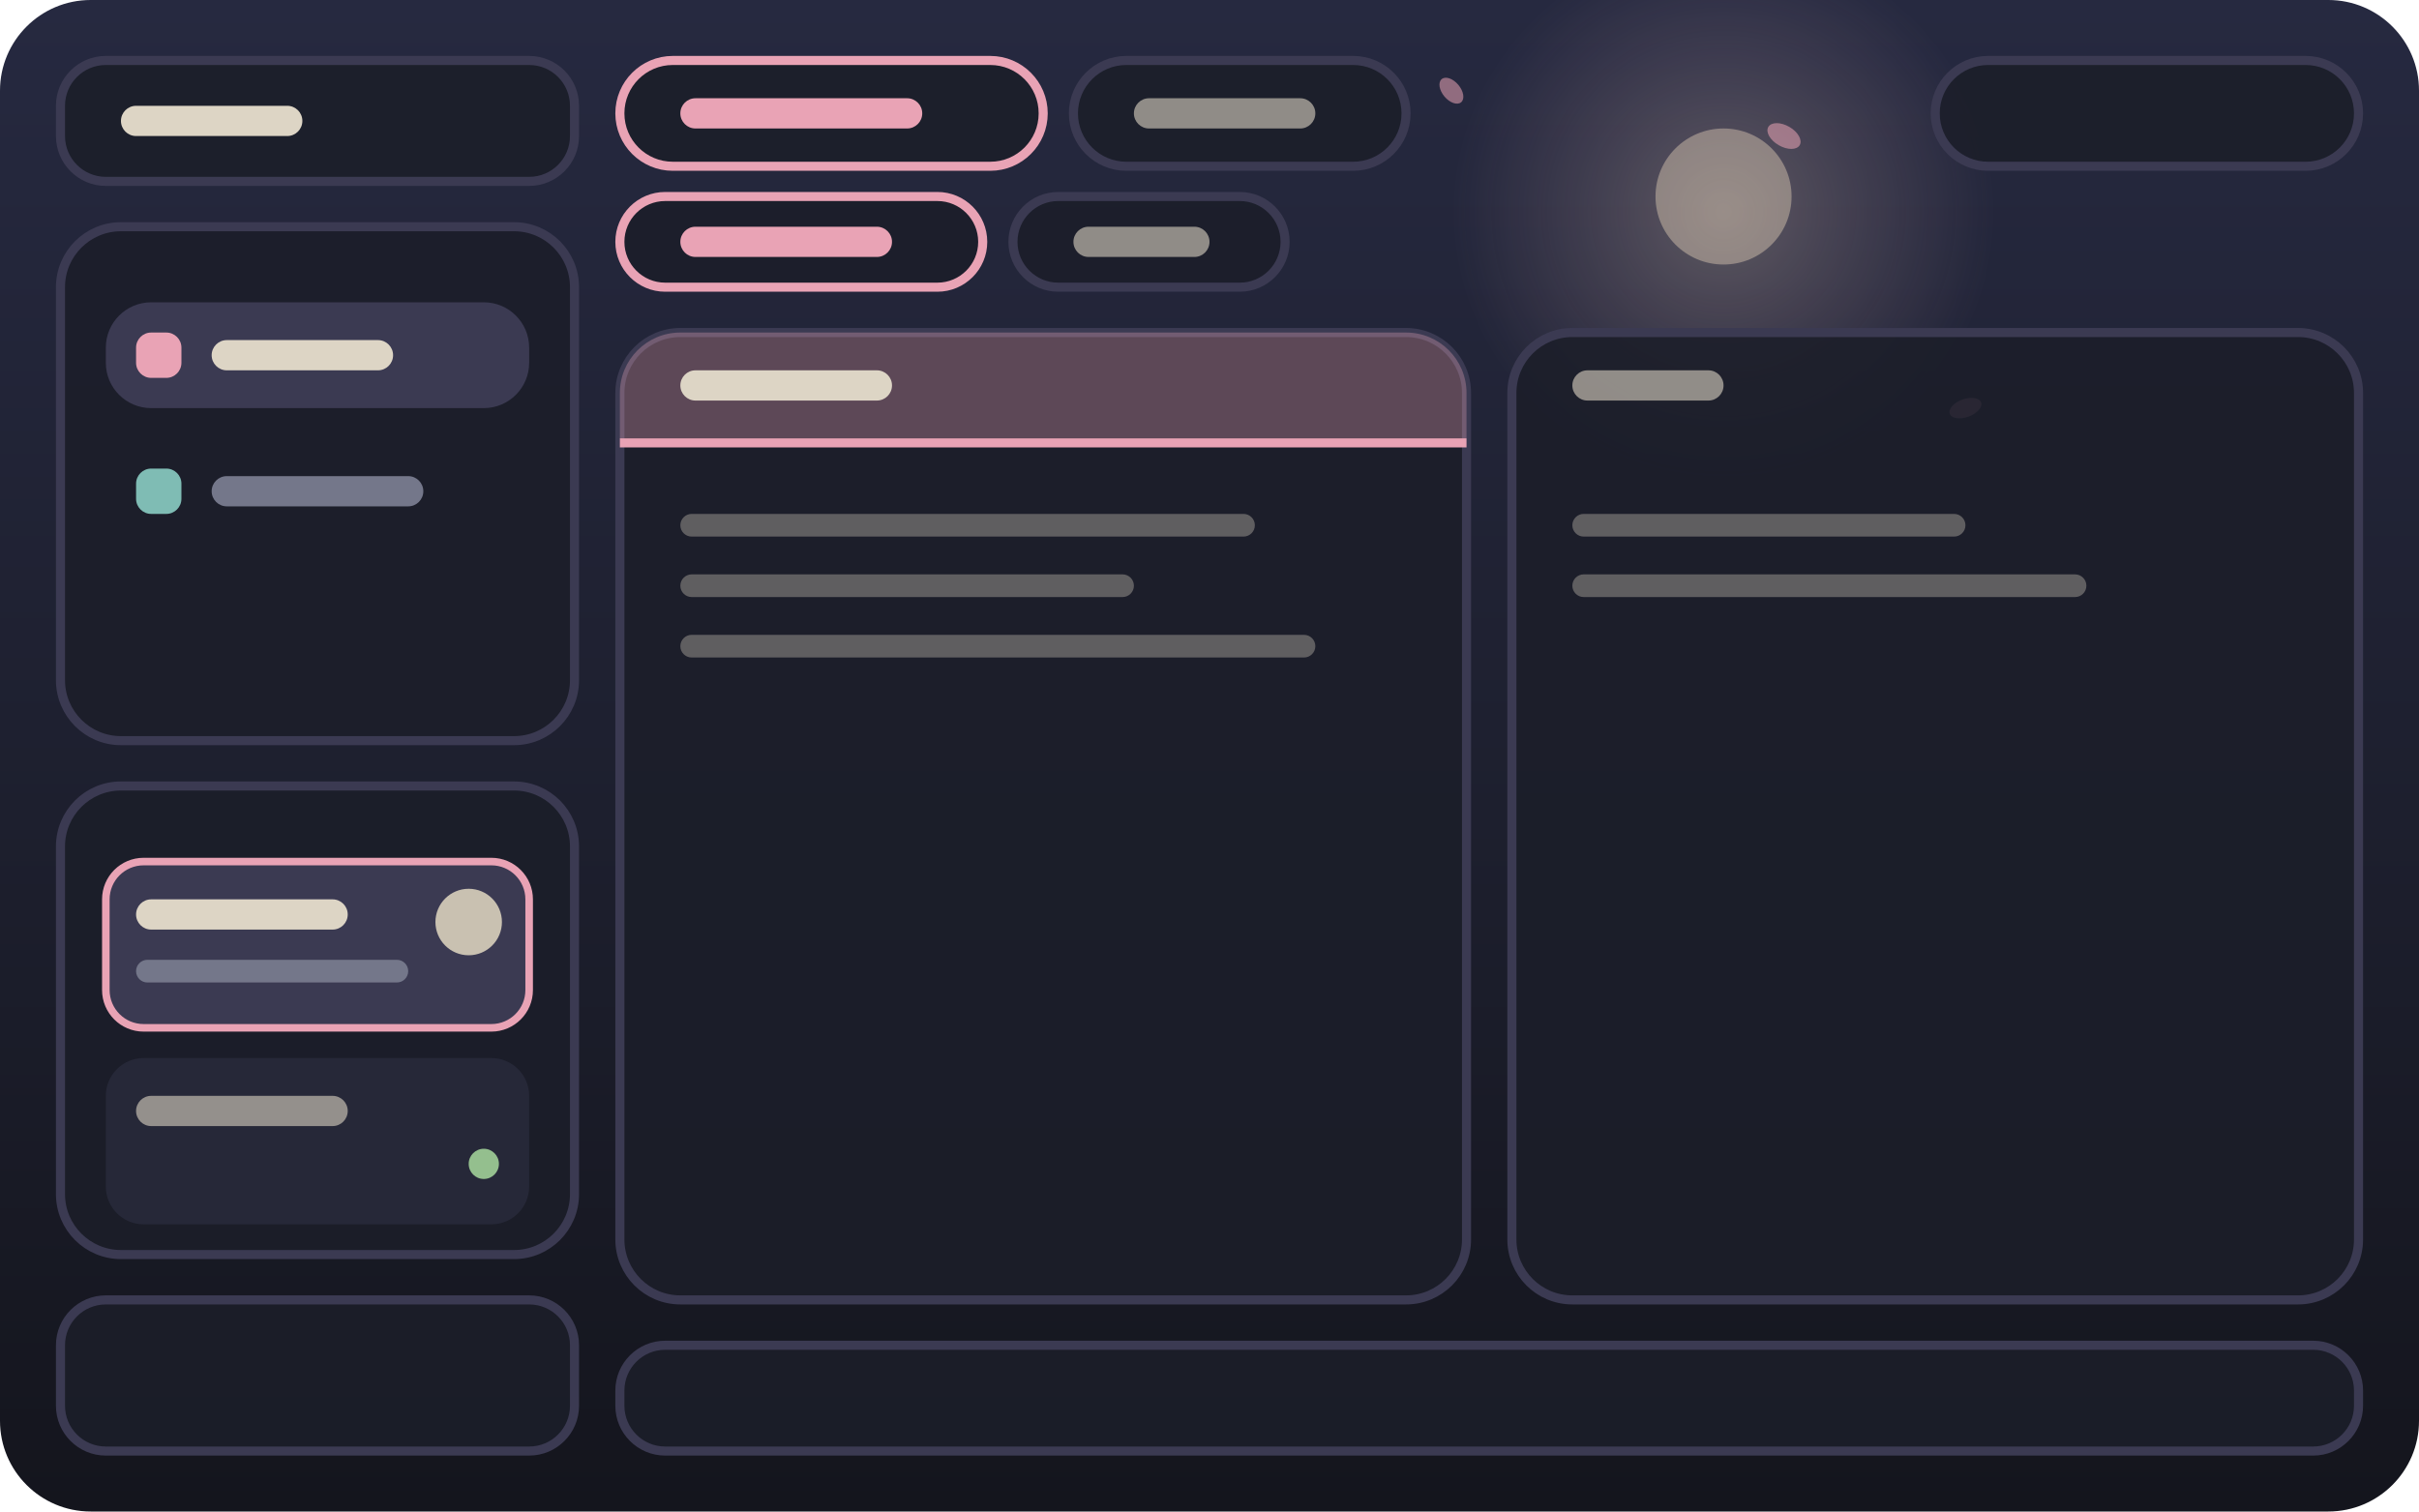
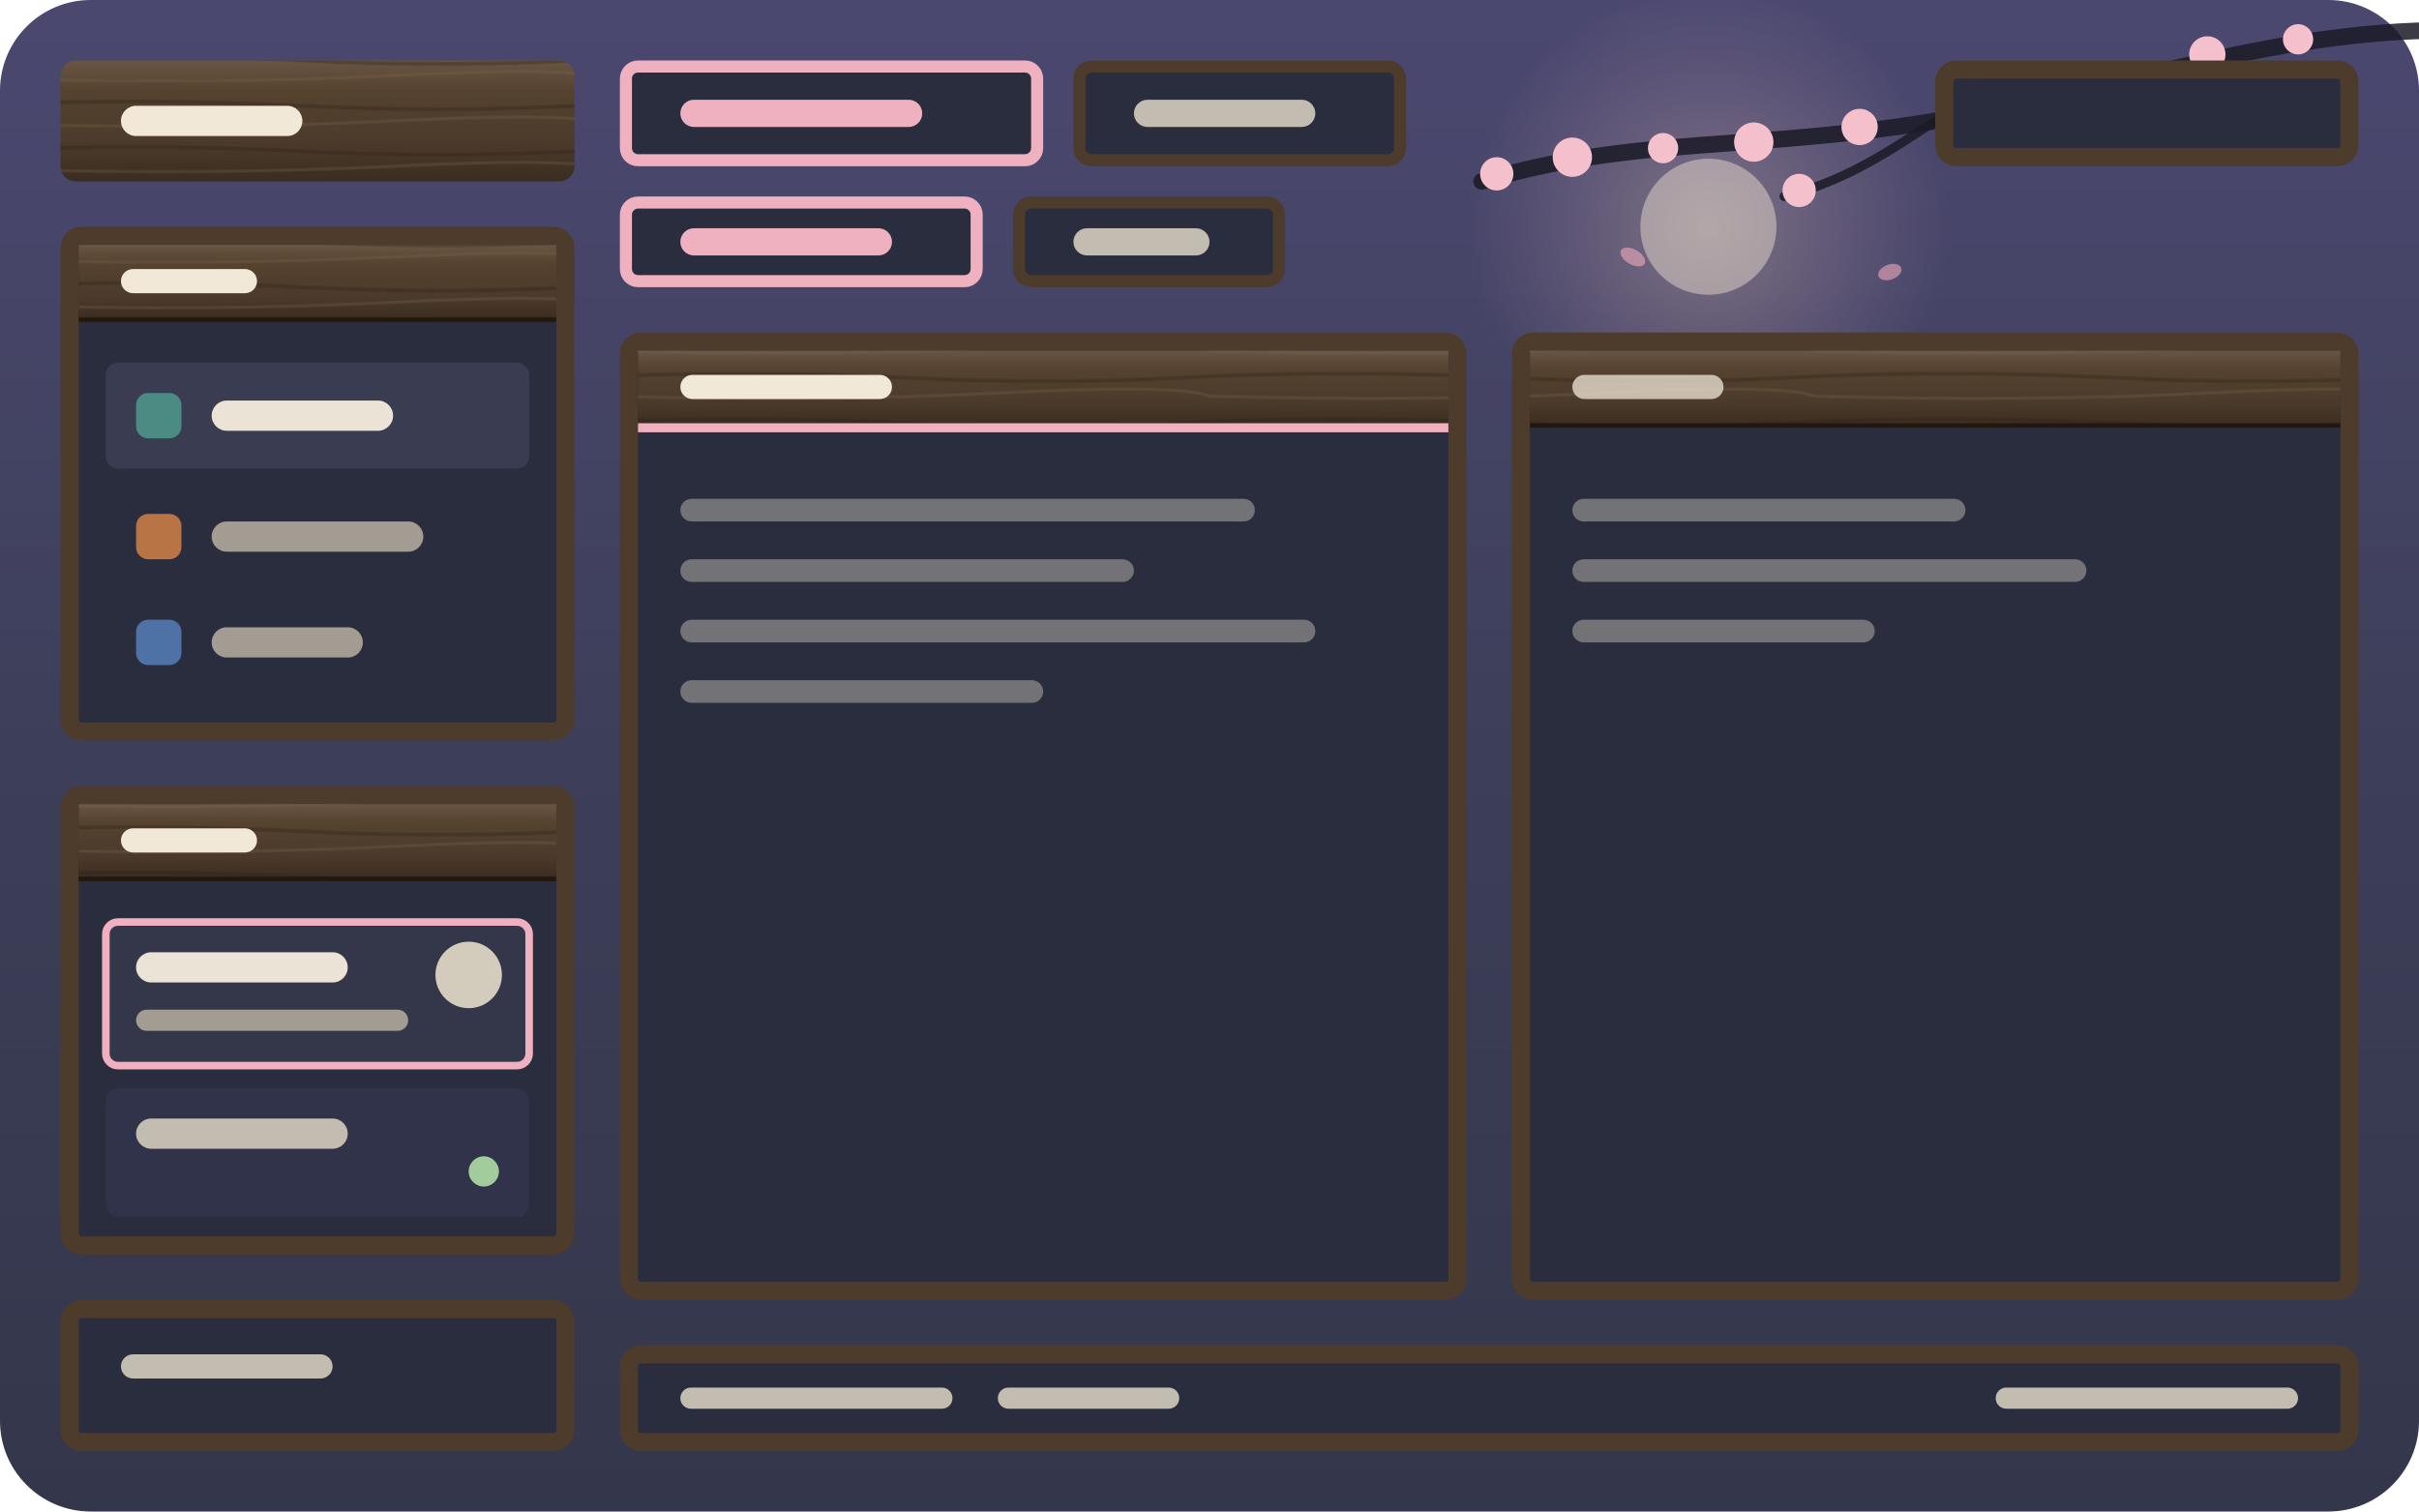
<svg xmlns="http://www.w3.org/2000/svg" viewBox="0 0 160 100" width="160" height="100">
  <defs>
    <linearGradient id="sky" x1="0" y1="0" x2="0" y2="1">
-       <stop offset="0" stop-color="#262940" />
-       <stop offset="0.6" stop-color="#1c1e2c" />
-       <stop offset="1" stop-color="#14151d" />
+       <stop offset="0" stop-color="#4b4870" />
+       <stop offset="0.5" stop-color="#3d3f59" />
+       <stop offset="1" stop-color="#34364b" />
    </linearGradient>
-     <radialGradient id="halo" cx="114" cy="14" r="18" gradientUnits="userSpaceOnUse">
-       <stop offset="0" stop-color="#f6dcc8" stop-opacity="0.28" />
-       <stop offset="1" stop-color="#e9b9c4" stop-opacity="0" />
+     <radialGradient id="halo" cx="113" cy="15" r="16" gradientUnits="userSpaceOnUse">
+       <stop offset="0" stop-color="#f6d4c0" stop-opacity="0.32" />
+       <stop offset="1" stop-color="#eab4c4" stop-opacity="0" />
    </radialGradient>
+     <linearGradient id="wood" x1="0" y1="0" x2="0" y2="1">
+       <stop offset="0" stop-color="#6a5543" />
+       <stop offset="0.25" stop-color="#55422f" />
+       <stop offset="0.7" stop-color="#4b3a2b" />
+       <stop offset="1" stop-color="#3a2c20" />
+     </linearGradient>
+     <pattern id="grain" width="40" height="3" patternUnits="userSpaceOnUse">
+       <path d="M0 0.9 Q10 0.5 20 1 T40 0.9" fill="none" stroke="#2f2318" stroke-opacity="0.35" stroke-width="0.25" />
+       <path d="M0 2.2 Q14 2.6 26 2 T40 2.2" fill="none" stroke="#7a644e" stroke-opacity="0.3" stroke-width="0.2" />
+     </pattern>
  </defs>
  <rect width="160" height="100" rx="6" fill="url(#sky)" />
-   <circle cx="114" cy="14" r="18" fill="url(#halo)" />
-   <circle cx="114" cy="13" r="4.5" fill="#f1dcc0" fill-opacity="0.4" />
-   <g fill="#e9a3b5" fill-opacity="0.55">
-     <ellipse cx="118" cy="9" rx="1.2" ry="0.7" transform="rotate(30 118 9)" />
-     <ellipse cx="130" cy="27" rx="1.1" ry="0.6" transform="rotate(-20 130 27)" />
-     <ellipse cx="96" cy="6" rx="1" ry="0.6" transform="rotate(50 96 6)" />
+   <circle cx="113" cy="15" r="16" fill="url(#halo)" />
+   <circle cx="113" cy="15" r="4.5" fill="#fbefd9" fill-opacity="0.42" />
+   <path d="M162 2 C150 2 140 6 128 8 S108 9 98 12" fill="none" stroke="#1a1a26" stroke-opacity="0.85" stroke-width="1.1" stroke-linecap="round" />
+   <path d="M128 8 C125 10 122 12 118 13" fill="none" stroke="#1a1a26" stroke-opacity="0.85" stroke-width="0.6" stroke-linecap="round" />
+   <g fill="#f4c0cc">
+     <circle cx="99" cy="11.5" r="1.1" />
+     <circle cx="104" cy="10.4" r="1.3" />
+     <circle cx="110" cy="9.8" r="1" />
+     <circle cx="116" cy="9.4" r="1.3" />
+     <circle cx="119" cy="12.6" r="1.1" />
+     <circle cx="123" cy="8.4" r="1.2" />
+     <circle cx="131" cy="7" r="1.1" />
+     <circle cx="136" cy="5.6" r="1.3" />
+     <circle cx="146" cy="3.6" r="1.2" />
+     <circle cx="152" cy="2.6" r="1" />
  </g>
-   <g fill="#1c1e29" fill-opacity="0.88" stroke="#3b3a52" stroke-width="0.6">
-     <rect x="4" y="4" width="34" height="8" rx="3" />
-     <rect x="4" y="15" width="34" height="34" rx="4" />
-     <rect x="4" y="52" width="34" height="31" rx="4" />
-     <rect x="4" y="86" width="34" height="10" rx="3" />
-     <rect x="41" y="4" width="28" height="7" rx="3.5" stroke="#e9a3b5" />
-     <rect x="71" y="4" width="22" height="7" rx="3.5" />
-     <rect x="128" y="4" width="28" height="7" rx="3.5" />
-     <rect x="41" y="13" width="24" height="6" rx="3" stroke="#e9a3b5" />
-     <rect x="67" y="13" width="18" height="6" rx="3" />
-     <rect x="41" y="22" width="56" height="64" rx="4" />
-     <rect x="100" y="22" width="56" height="64" rx="4" />
-     <rect x="41" y="89" width="115" height="7" rx="3" />
+   <g fill="#eeaabb" fill-opacity="0.6">
+     <ellipse cx="108" cy="17" rx="0.9" ry="0.5" transform="rotate(30 108 17)" />
+     <ellipse cx="125" cy="18" rx="0.8" ry="0.5" transform="rotate(-20 125 18)" />
  </g>
-   <path d="M41 26a4 4 0 0 1 4-4h48a4 4 0 0 1 4 4v3h-56z" fill="#e9a3b5" fill-opacity="0.32" />
-   <rect x="41" y="29" width="56" height="0.6" fill="#e9a3b5" />
-   <g fill="#ddd5c5">
+   <g fill="#2a2d3d" stroke="#4d3b2c" stroke-width="1.2">
+     <rect x="4.6" y="15.6" width="32.8" height="32.8" rx="0.8" />
+     <rect x="4.6" y="52.6" width="32.8" height="29.8" rx="0.8" />
+     <rect x="4.6" y="86.6" width="32.8" height="8.8" rx="0.8" />
+     <rect x="128.6" y="4.6" width="26.8" height="5.8" rx="0.8" />
+     <rect x="41.6" y="22.6" width="54.8" height="62.8" rx="0.8" />
+     <rect x="100.6" y="22.6" width="54.8" height="62.8" rx="0.8" />
+     <rect x="41.6" y="89.6" width="113.8" height="5.8" rx="0.8" />
+   </g>
+   <g fill="#2a2d3d" stroke="#4d3b2c" stroke-width="0.8">
+     <rect x="41.4" y="4.4" width="27.2" height="6.2" rx="0.8" stroke="#efb0c0" />
+     <rect x="71.4" y="4.4" width="21.2" height="6.2" rx="0.8" />
+     <rect x="41.4" y="13.4" width="23.2" height="5.2" rx="0.8" stroke="#efb0c0" />
+     <rect x="67.4" y="13.4" width="17.2" height="5.2" rx="0.8" />
+   </g>
+   <g>
+     <rect x="4" y="4" width="34" height="8" rx="1" fill="url(#wood)" />
+     <rect x="5.2" y="16.2" width="31.6" height="5" fill="url(#wood)" />
+     <rect x="5.2" y="53.2" width="31.6" height="5" fill="url(#wood)" />
+     <rect x="42.2" y="23.2" width="53.6" height="5" fill="url(#wood)" />
+     <rect x="101.2" y="23.2" width="53.6" height="5" fill="url(#wood)" />
+   </g>
+   <g fill="url(#grain)">
+     <rect x="4" y="4" width="34" height="8" rx="1" />
+     <rect x="5.2" y="16.2" width="31.6" height="5" />
+     <rect x="5.2" y="53.2" width="31.6" height="5" />
+     <rect x="42.2" y="23.2" width="53.6" height="5" />
+     <rect x="101.2" y="23.2" width="53.6" height="5" />
+   </g>
+   <g fill="#22180f">
+     <rect x="5.2" y="21" width="31.6" height="0.3" />
+     <rect x="5.2" y="58" width="31.6" height="0.3" />
+     <rect x="101.2" y="28" width="53.6" height="0.3" />
+   </g>
+   <rect x="42.2" y="28" width="53.6" height="0.6" fill="#efb0c0" />
+   <g fill="#f1e8d8">
    <rect x="8" y="7" width="12" height="2" rx="1" />
-     <rect x="45" y="6.5" width="16" height="2" rx="1" fill="#e9a3b5" />
-     <rect x="75" y="6.5" width="12" height="2" rx="1" fill-opacity="0.6" />
-     <rect x="45" y="15" width="14" height="2" rx="1" fill="#e9a3b5" />
-     <rect x="71" y="15" width="9" height="2" rx="1" fill-opacity="0.6" />
-     <rect x="45" y="24.5" width="14" height="2" rx="1" />
-     <rect x="104" y="24.5" width="10" height="2" rx="1" fill-opacity="0.6" />
+     <rect x="8" y="17.8" width="9" height="1.6" rx="0.8" />
+     <rect x="8" y="54.8" width="9" height="1.6" rx="0.8" />
+     <rect x="45" y="24.8" width="14" height="1.6" rx="0.8" />
+     <rect x="104" y="24.8" width="10" height="1.6" rx="0.8" fill-opacity="0.75" />
  </g>
-   <rect x="7" y="20" width="28" height="7" rx="3" fill="#3b3a52" />
-   <rect x="9" y="22" width="3" height="3" rx="1" fill="#e9a3b5" />
-   <rect x="14" y="22.5" width="12" height="2" rx="1" fill="#ddd5c5" />
-   <rect x="9" y="31" width="3" height="3" rx="1" fill="#7fbcb4" />
-   <rect x="14" y="31.5" width="14" height="2" rx="1" fill="#74778a" />
-   <rect x="7" y="57" width="28" height="11" rx="2.5" fill="#3b3a52" stroke="#e9a3b5" stroke-width="0.5" />
-   <rect x="9" y="59.5" width="14" height="2" rx="1" fill="#ddd5c5" />
-   <rect x="9" y="63.5" width="18" height="1.5" rx="0.75" fill="#74778a" />
-   <circle cx="31" cy="61" r="2.2" fill="#c9c1b1" />
-   <rect x="7" y="70" width="28" height="11" rx="2.5" fill="#262838" />
-   <rect x="9" y="72.5" width="14" height="2" rx="1" fill="#ddd5c5" fill-opacity="0.6" />
-   <circle cx="32" cy="77" r="1" fill="#94bf8e" />
-   <g fill="#ddd5c5" fill-opacity="0.35">
-     <rect x="45" y="34" width="38" height="1.5" rx="0.75" />
-     <rect x="45" y="38" width="30" height="1.5" rx="0.75" />
-     <rect x="45" y="42" width="42" height="1.5" rx="0.75" />
-     <rect x="104" y="34" width="26" height="1.5" rx="0.75" />
-     <rect x="104" y="38" width="34" height="1.5" rx="0.75" />
+   <rect x="45" y="6.6" width="16" height="1.8" rx="0.9" fill="#efb0c0" />
+   <rect x="75" y="6.6" width="12" height="1.8" rx="0.9" fill="#c3bcb0" />
+   <rect x="45" y="15.1" width="14" height="1.8" rx="0.9" fill="#efb0c0" />
+   <rect x="71" y="15.1" width="9" height="1.8" rx="0.9" fill="#c3bcb0" />
+   <rect x="7" y="24" width="28" height="7" rx="0.8" fill="#3a3d51" />
+   <rect x="9" y="26" width="3" height="3" rx="0.8" fill="#4a8c84" />
+   <rect x="14" y="26.5" width="12" height="2" rx="1" fill="#ebe4d6" />
+   <rect x="9" y="34" width="3" height="3" rx="0.8" fill="#b97446" />
+   <rect x="14" y="34.5" width="14" height="2" rx="1" fill="#a29c93" />
+   <rect x="9" y="41" width="3" height="3" rx="0.8" fill="#4f72a6" />
+   <rect x="14" y="41.5" width="10" height="2" rx="1" fill="#a29c93" />
+   <rect x="7" y="61" width="28" height="9.5" rx="0.8" fill="#34374a" stroke="#efb0c0" stroke-width="0.5" />
+   <rect x="9" y="63" width="14" height="2" rx="1" fill="#ebe4d6" />
+   <rect x="9" y="66.8" width="18" height="1.4" rx="0.7" fill="#a29c93" />
+   <circle cx="31" cy="64.5" r="2.2" fill="#d3cbbb" />
+   <rect x="7" y="72" width="28" height="8.5" rx="0.8" fill="#30334a" />
+   <rect x="9" y="74" width="14" height="2" rx="1" fill="#c3bcb0" />
+   <circle cx="32" cy="77.5" r="1" fill="#a3cc9c" />
+   <rect x="8" y="89.6" width="14" height="1.6" rx="0.8" fill="#c3bcb0" />
+   <g fill="#ebe4d6" fill-opacity="0.38">
+     <rect x="45" y="33" width="38" height="1.5" rx="0.75" />
+     <rect x="45" y="37" width="30" height="1.5" rx="0.75" />
+     <rect x="45" y="41" width="42" height="1.5" rx="0.75" />
+     <rect x="45" y="45" width="24" height="1.5" rx="0.75" />
+     <rect x="104" y="33" width="26" height="1.5" rx="0.75" />
+     <rect x="104" y="37" width="34" height="1.5" rx="0.75" />
+     <rect x="104" y="41" width="20" height="1.5" rx="0.75" />
+   </g>
+   <g fill="#c3bcb0">
+     <rect x="45" y="91.8" width="18" height="1.4" rx="0.7" />
+     <rect x="66" y="91.8" width="12" height="1.4" rx="0.7" />
+     <rect x="132" y="91.8" width="20" height="1.4" rx="0.7" />
  </g>
</svg>
